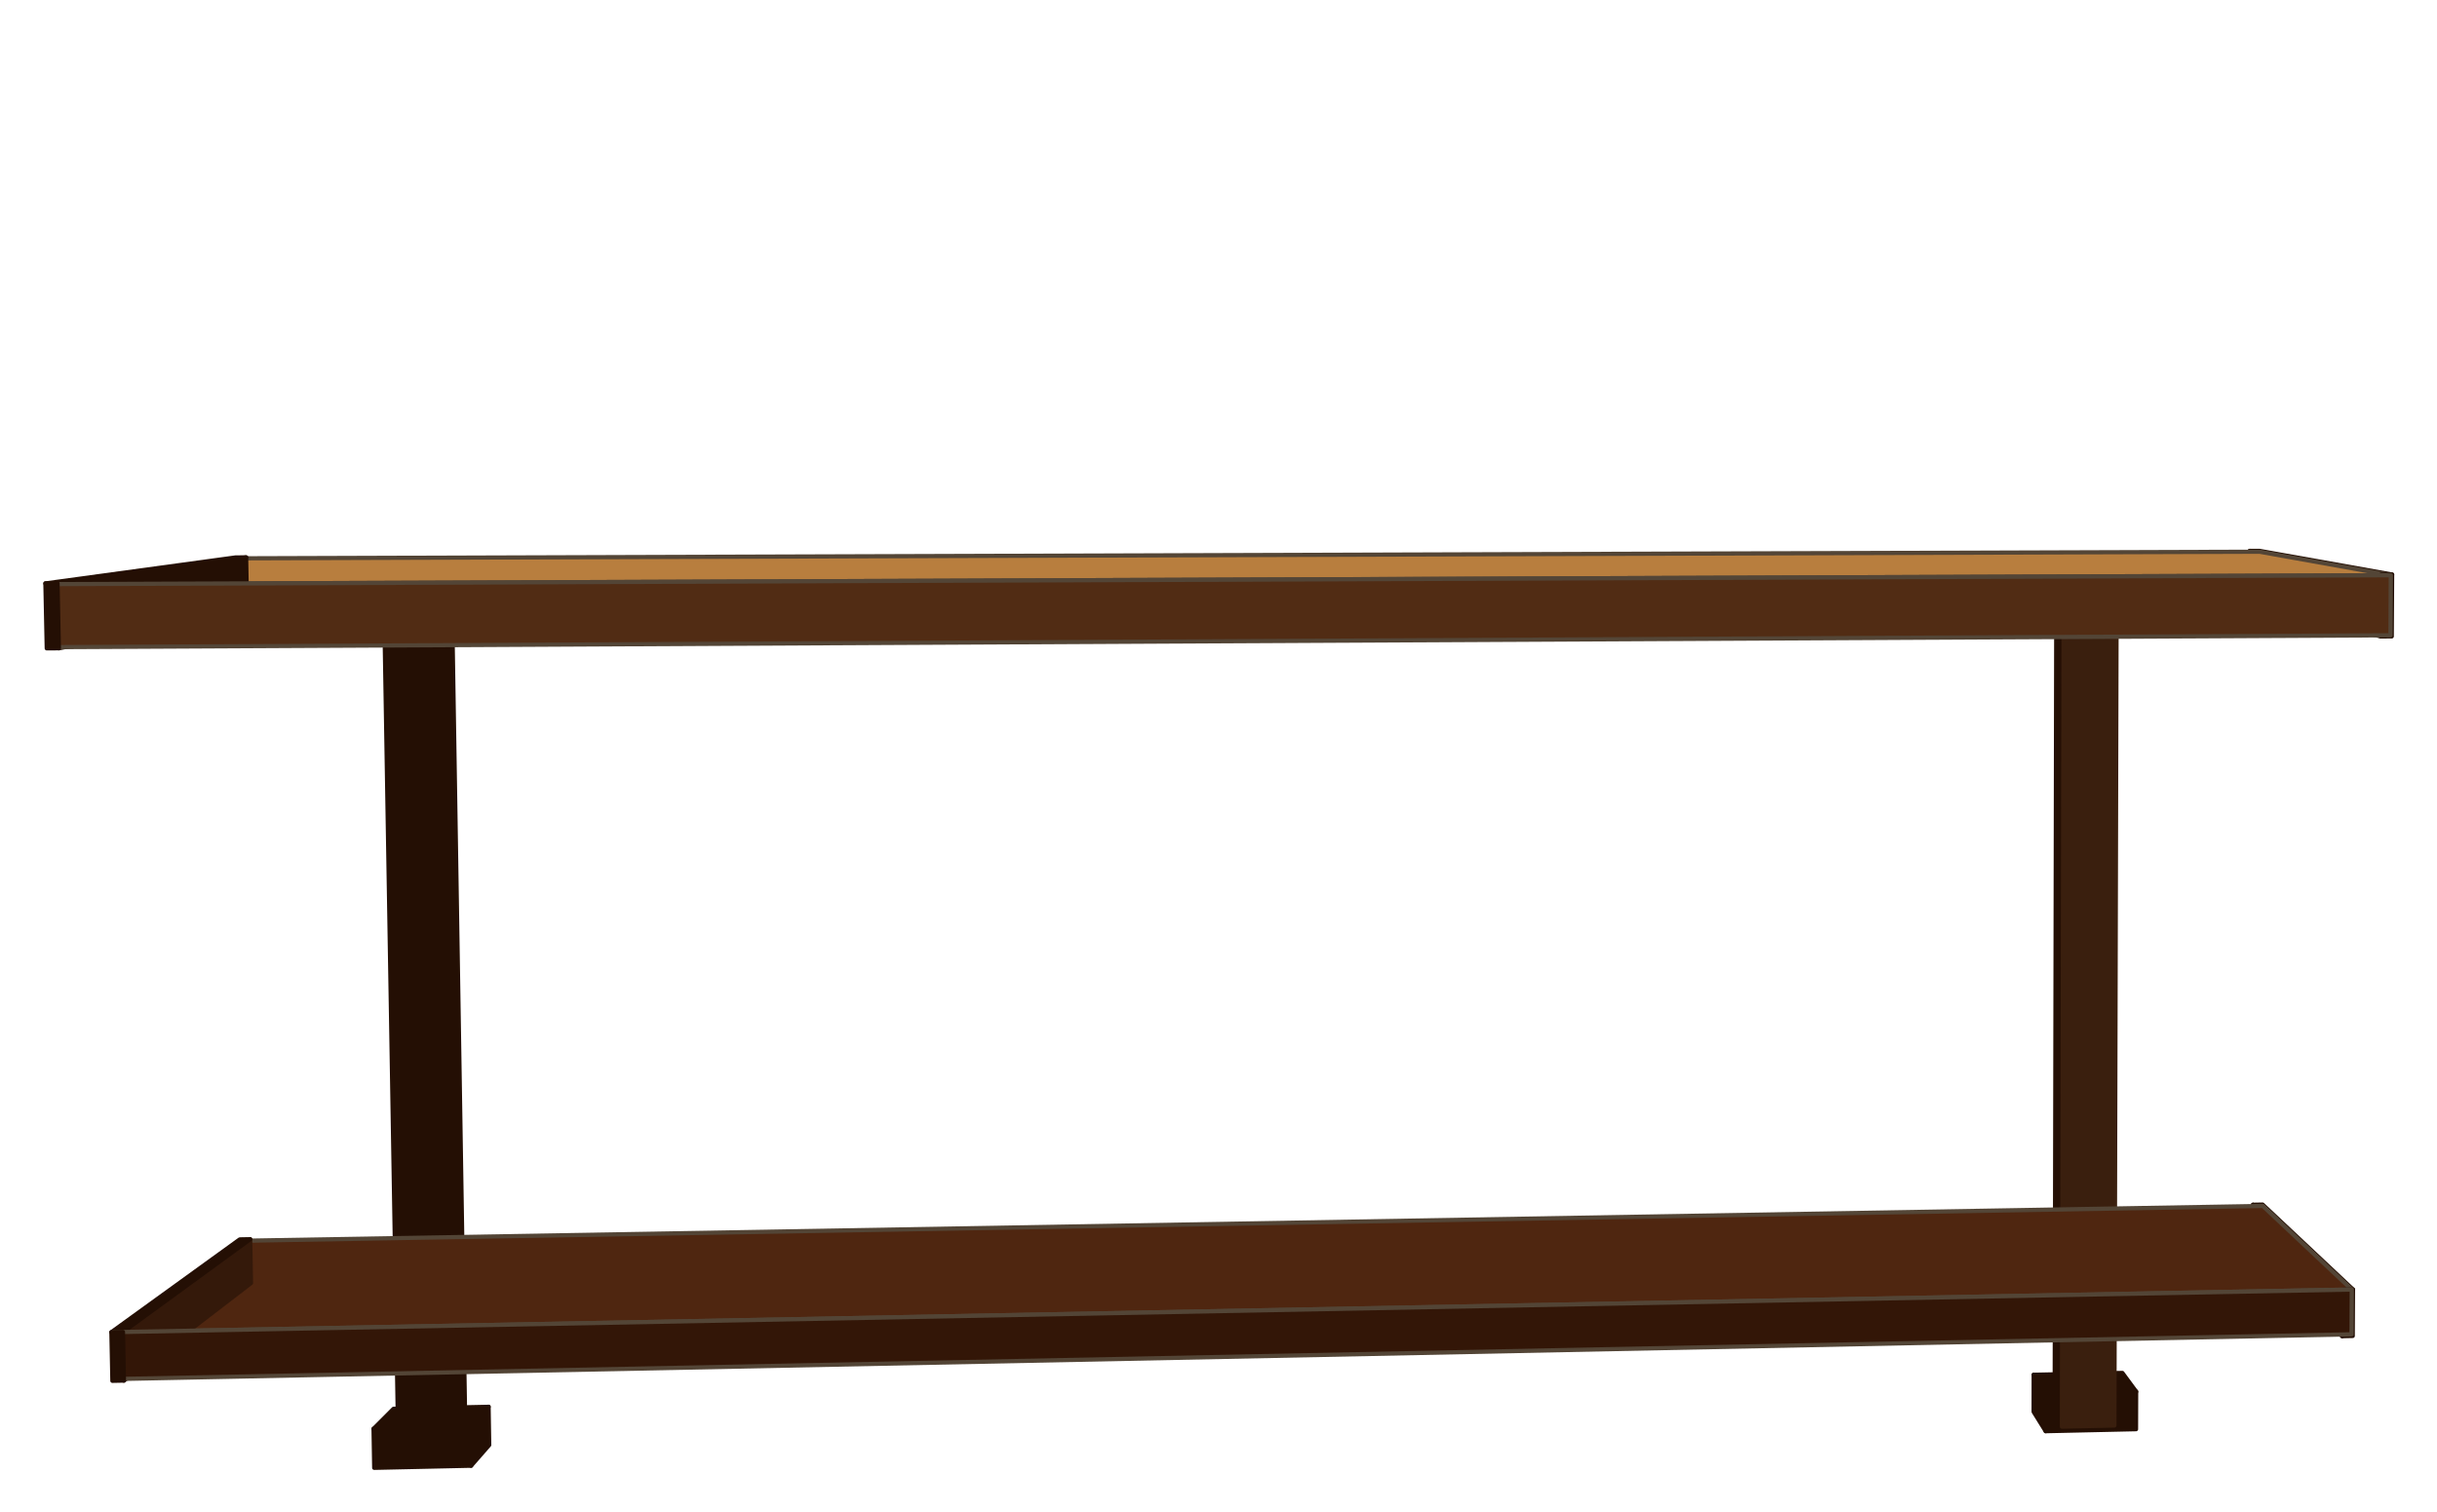
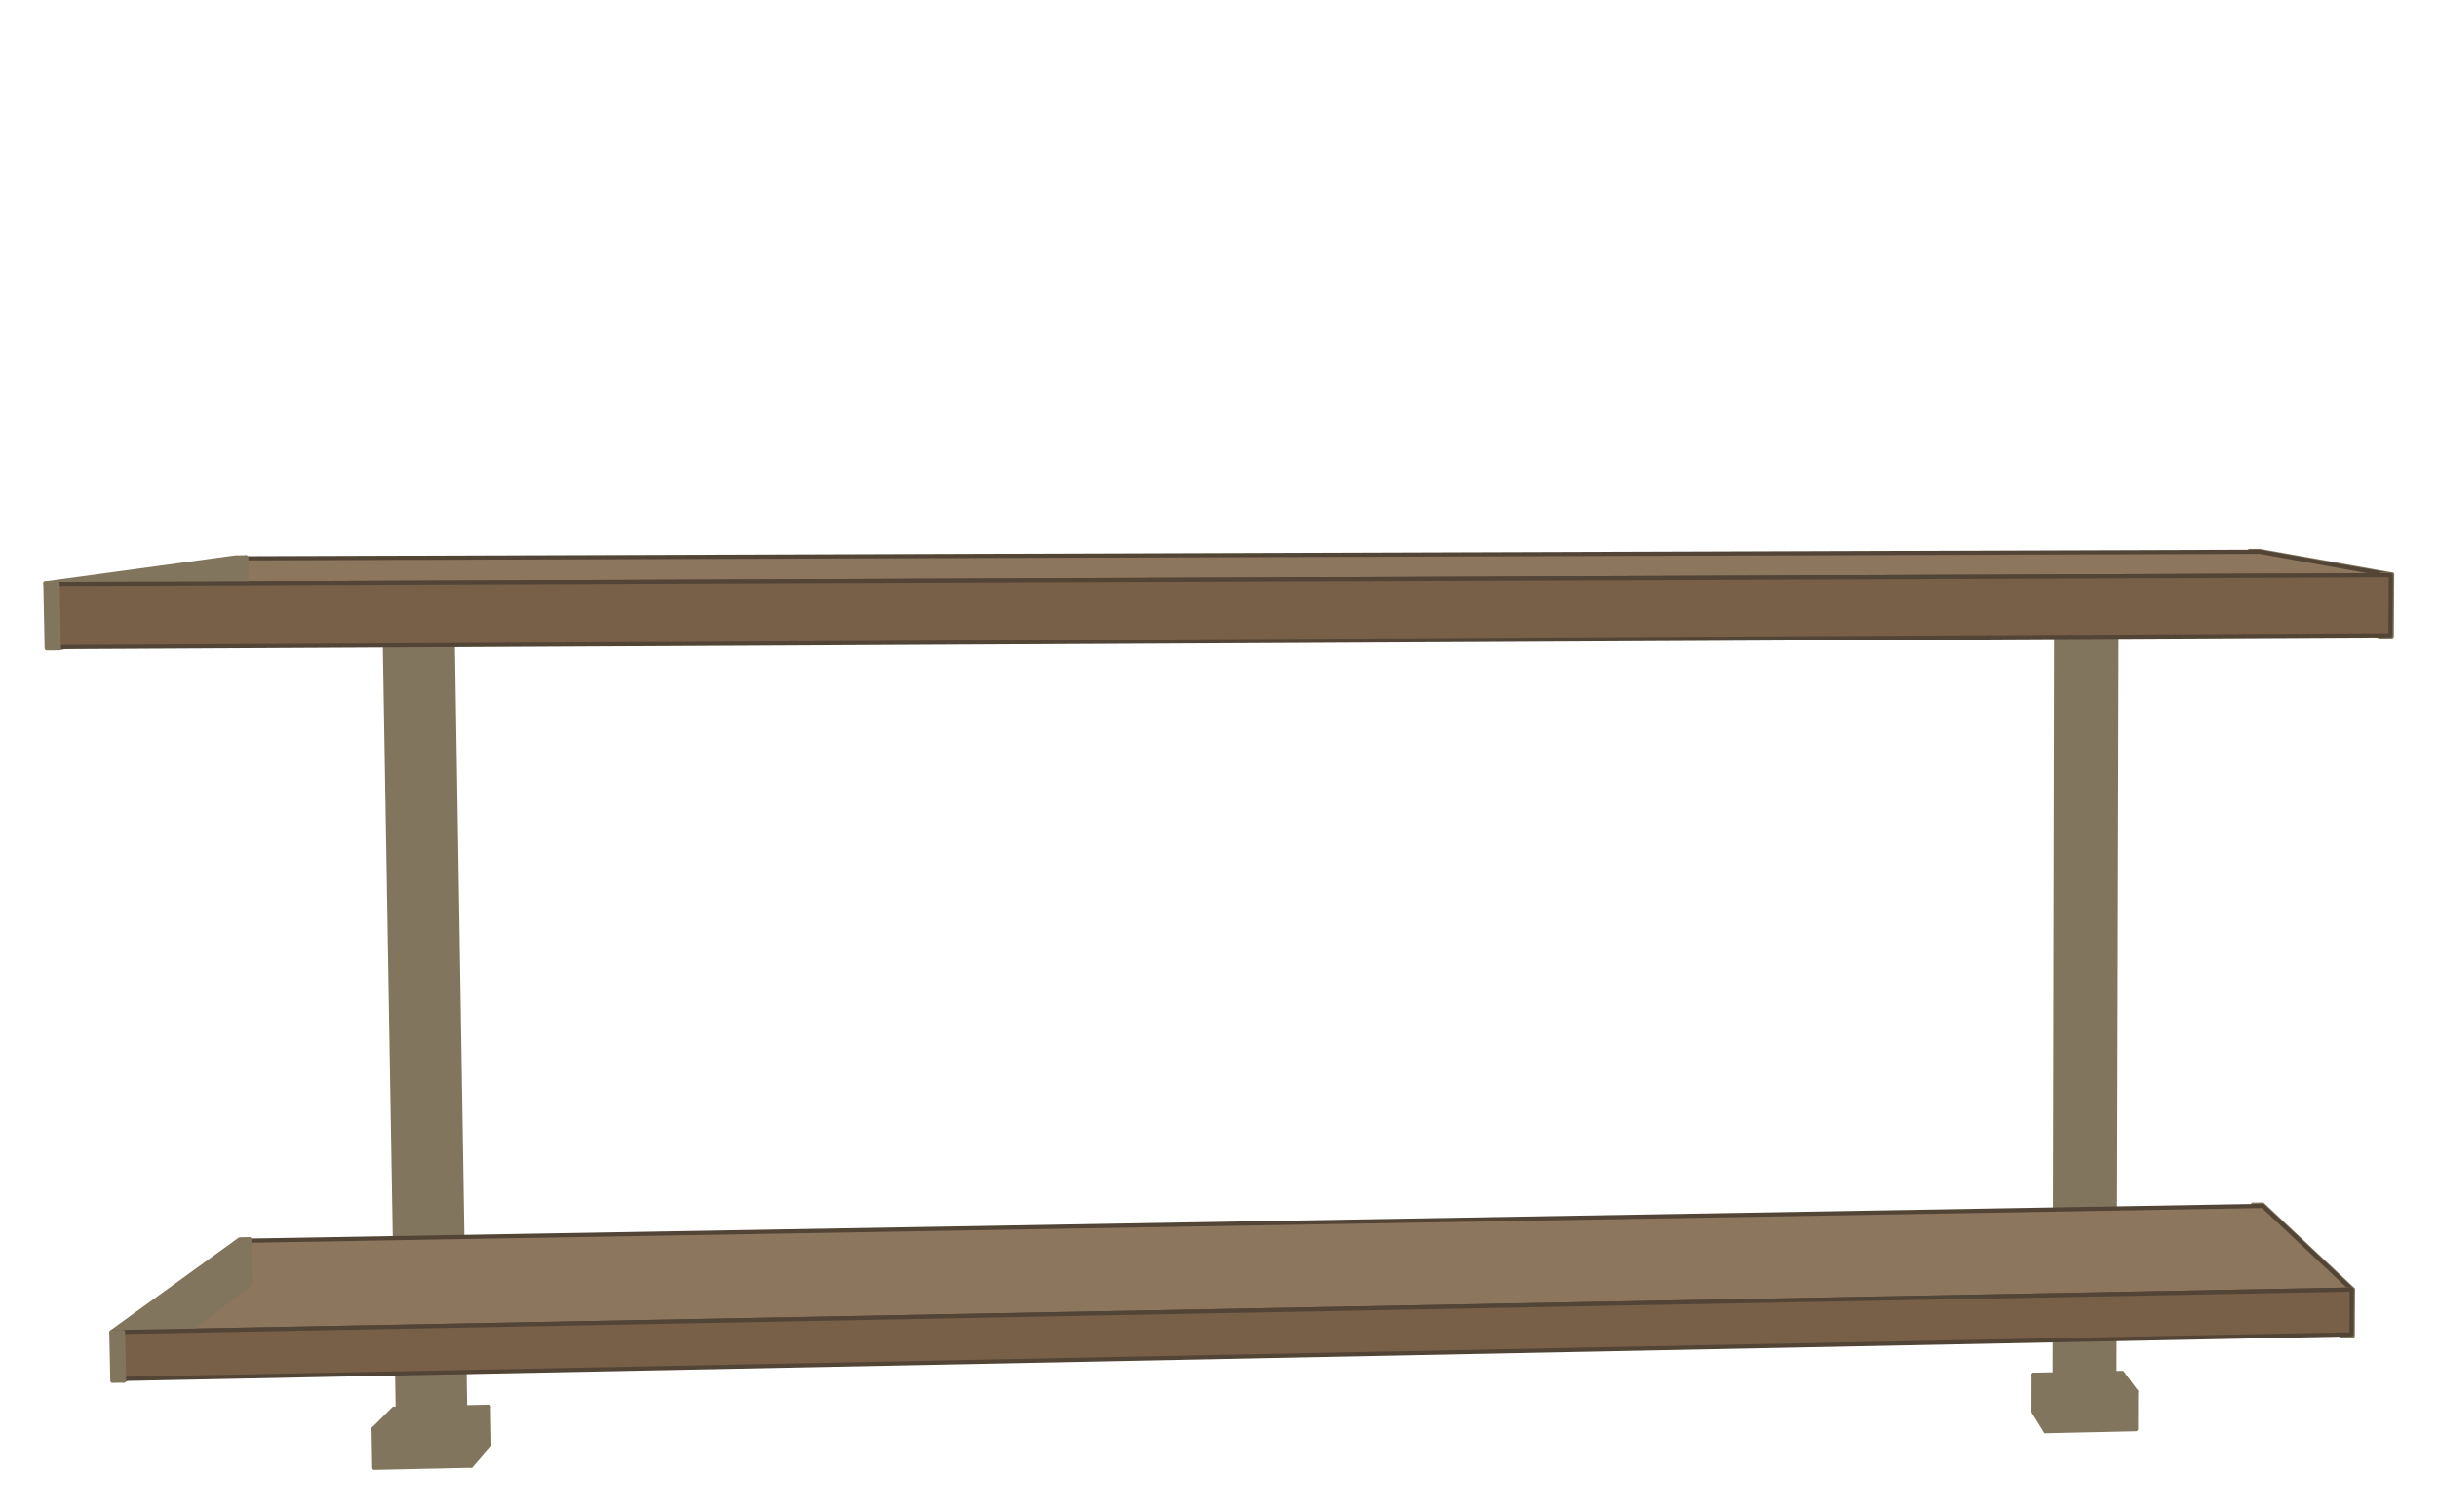
<svg xmlns="http://www.w3.org/2000/svg" viewBox="117 241 782 485" role="img" aria-label="Projects shelf illustration">
  <g data-part="shelf" style="--order:0">
-     <polygon points="769.58,682.12 773.45,688.13 802.46,687.52 798.04,681.53" fill="#240f04" stroke="#240f04" stroke-width="1.35" stroke-linejoin="round" />
-     <polygon points="769.56,693.99 773.43,700.22 773.45,688.13 769.58,682.12" fill="#240f04" stroke="#240f04" stroke-width="1.35" stroke-linejoin="round" />
-     <polygon points="772.35,642.7 775.62,647.08 799.79,646.63 796.14,642.27" fill="#240f04" stroke="#240f04" stroke-width="1.35" stroke-linejoin="round" />
-     <polygon points="772.32,657 775.59,661.6 775.62,647.08 772.35,642.7" fill="#240f04" stroke="#240f04" stroke-width="1.35" stroke-linejoin="round" />
-     <polygon points="776.31,695.14 778.64,698.77 779.2,427.95 776.85,427.29" fill="#240f04" stroke="#240f04" stroke-width="1.35" stroke-linejoin="round" />
-     <polygon points="776.85,427.29 779.2,427.95 796.21,427.88 793.67,427.22" fill="#240f04" stroke="#240f04" stroke-width="1.35" stroke-linejoin="round" />
-     <polygon points="775.59,661.6 799.75,661.13 799.79,646.63 775.62,647.08" fill="#240f04" stroke="#240f04" stroke-width="1.35" stroke-linejoin="round" />
-     <polygon points="773.43,700.22 802.42,699.58 802.46,687.52 773.45,688.13" fill="#240f04" stroke="#240f04" stroke-width="1.35" stroke-linejoin="round" />
-     <polygon points="778.64,698.77 795.48,698.4 796.21,427.88 779.2,427.95" fill="#3a1f0e" stroke="#3a1f0e" stroke-width="1.35" stroke-linejoin="round" />
-     <polygon points="273.98,704.65 273.78,692.4 267.96,698.81 268.17,711.3" fill="#240f04" stroke="#240f04" stroke-width="1.35" stroke-linejoin="round" />
-     <polygon points="243.3,693.03 236.87,699.47 267.96,698.81 273.78,692.4" fill="#240f04" stroke="#240f04" stroke-width="1.35" stroke-linejoin="round" />
-     <polygon points="270.34,666.57 270.11,651.8 265.2,656.48 265.44,671.48" fill="#240f04" stroke="#240f04" stroke-width="1.35" stroke-linejoin="round" />
-     <polygon points="244.63,652.27 239.29,656.95 265.2,656.48 270.11,651.8" fill="#240f04" stroke="#240f04" stroke-width="1.35" stroke-linejoin="round" />
-     <polygon points="839.91,641.07 868.58,669.73 868.66,654.82 839.96,627.57" fill="#240f04" stroke="#240f04" stroke-width="1.35" stroke-linejoin="round" />
-     <polygon points="839.96,627.57 868.66,654.82 872.04,654.76 843.03,627.51" fill="#240f04" stroke="#240f04" stroke-width="1.35" stroke-linejoin="round" />
-     <polygon points="266.42,706.15 261.96,429.28 258.41,429.99 262.96,710.03" fill="#240f04" stroke="#240f04" stroke-width="1.35" stroke-linejoin="round" />
-     <polygon points="243.93,429.35 240.17,430.06 258.41,429.99 261.96,429.28" fill="#240f04" stroke="#240f04" stroke-width="1.35" stroke-linejoin="round" />
-     <polygon points="239.55,671.98 265.44,671.48 265.2,656.48 239.29,656.95" fill="#240f04" stroke="#240f04" stroke-width="1.35" stroke-linejoin="round" />
-     <polygon points="237.08,711.98 268.17,711.3 267.96,698.81 236.87,699.47" fill="#240f04" stroke="#240f04" stroke-width="1.35" stroke-linejoin="round" />
-     <polygon points="244.9,710.43 262.96,710.03 258.41,429.99 240.17,430.06" fill="#240f04" stroke="#240f04" stroke-width="1.35" stroke-linejoin="round" />
-     <polygon points="838.86,434.94 880.96,445.21 881.07,425.37 838.93,417.76" fill="#240f04" stroke="#240f04" stroke-width="1.35" stroke-linejoin="round" />
-     <polygon points="838.93,417.76 881.07,425.37 884.6,425.36 842,417.75" fill="#240f04" stroke="#240f04" stroke-width="1.35" stroke-linejoin="round" />
-     <polygon points="193.77,639.14 153.27,668.45 871.65,654.77 843.12,627.95" fill="#4f2610" stroke="#534536" stroke-width="1.35" stroke-linejoin="round" />
-     <polygon points="192.47,420.15 132.14,428.43 884.18,425.58 842.09,418.03" fill="#b87e3e" stroke="#534536" stroke-width="1.35" stroke-linejoin="round" />
-     <polygon points="197.54,652.69 197.28,638.62 156.46,668.38 156.77,683.99" fill="#34190a" stroke="#34190a" stroke-width="1.35" stroke-linejoin="round" />
-     <polygon points="193.95,638.68 152.75,668.46 156.46,668.38 197.28,638.62" fill="#240f04" stroke="#240f04" stroke-width="1.35" stroke-linejoin="round" />
-     <polygon points="868.58,669.73 871.96,669.66 872.04,654.76 868.66,654.82" fill="#240f04" stroke="#240f04" stroke-width="1.35" stroke-linejoin="round" />
-     <polygon points="196.31,437.77 195.98,419.85 135.46,428.18 135.89,449.01" fill="#240f04" stroke="#240f04" stroke-width="1.35" stroke-linejoin="round" />
-     <polygon points="192.64,419.86 131.57,428.2 135.46,428.18 195.98,419.85" fill="#240f04" stroke="#240f04" stroke-width="1.35" stroke-linejoin="round" />
-     <polygon points="153.57,683.5 871.57,669.14 871.65,654.77 153.27,668.45" fill="#331607" stroke="#534536" stroke-width="1.35" stroke-linejoin="round" />
-     <polygon points="880.96,445.21 884.48,445.19 884.6,425.36 881.07,425.37" fill="#240f04" stroke="#240f04" stroke-width="1.35" stroke-linejoin="round" />
-     <polygon points="153.06,684.06 156.77,683.99 156.46,668.38 152.75,668.46" fill="#240f04" stroke="#240f04" stroke-width="1.35" stroke-linejoin="round" />
-     <polygon points="132.55,448.66 884.07,444.85 884.18,425.58 132.14,428.43" fill="#512c14" stroke="#534536" stroke-width="1.35" stroke-linejoin="round" />
-     <polygon points="132,449.03 135.89,449.01 135.46,428.18 131.57,428.2" fill="#240f04" stroke="#240f04" stroke-width="1.35" stroke-linejoin="round" />
+     <polygon points="769.58,682.12 773.45,688.13 802.46,687.52 798.04,681.53" fill="#82755e" stroke="#82755e" stroke-width="1.35" stroke-linejoin="round" />
+     <polygon points="769.56,693.99 773.43,700.22 773.45,688.13 769.58,682.12" fill="#82755e" stroke="#82755e" stroke-width="1.35" stroke-linejoin="round" />
+     <polygon points="772.35,642.7 775.62,647.08 799.79,646.63 796.14,642.27" fill="#82755e" stroke="#82755e" stroke-width="1.35" stroke-linejoin="round" />
+     <polygon points="772.32,657 775.59,661.6 775.62,647.08 772.35,642.7" fill="#82755e" stroke="#82755e" stroke-width="1.35" stroke-linejoin="round" />
+     <polygon points="776.31,695.14 778.64,698.77 779.2,427.95 776.85,427.29" fill="#82755e" stroke="#82755e" stroke-width="1.35" stroke-linejoin="round" />
+     <polygon points="776.85,427.29 779.2,427.95 796.21,427.88 793.67,427.22" fill="#82755e" stroke="#82755e" stroke-width="1.35" stroke-linejoin="round" />
+     <polygon points="775.59,661.6 799.75,661.13 799.79,646.63 775.62,647.08" fill="#82755e" stroke="#82755e" stroke-width="1.35" stroke-linejoin="round" />
+     <polygon points="773.43,700.22 802.42,699.58 802.46,687.52 773.45,688.13" fill="#82755e" stroke="#82755e" stroke-width="1.35" stroke-linejoin="round" />
+     <polygon points="778.64,698.77 795.48,698.4 796.21,427.88 779.2,427.95" fill="#82755e" stroke="#82755e" stroke-width="1.35" stroke-linejoin="round" />
+     <polygon points="273.98,704.65 273.78,692.4 267.96,698.81 268.17,711.3" fill="#82755e" stroke="#82755e" stroke-width="1.35" stroke-linejoin="round" />
+     <polygon points="243.3,693.03 236.87,699.47 267.96,698.81 273.78,692.4" fill="#82755e" stroke="#82755e" stroke-width="1.35" stroke-linejoin="round" />
+     <polygon points="270.34,666.57 270.11,651.8 265.2,656.48 265.44,671.48" fill="#82755e" stroke="#82755e" stroke-width="1.35" stroke-linejoin="round" />
+     <polygon points="244.63,652.27 239.29,656.95 265.2,656.48 270.11,651.8" fill="#82755e" stroke="#82755e" stroke-width="1.35" stroke-linejoin="round" />
+     <polygon points="839.91,641.07 868.58,669.73 868.66,654.82 839.96,627.57" fill="#82755e" stroke="#82755e" stroke-width="1.35" stroke-linejoin="round" />
+     <polygon points="839.96,627.57 868.66,654.82 872.04,654.76 843.03,627.51" fill="#82755e" stroke="#82755e" stroke-width="1.35" stroke-linejoin="round" />
+     <polygon points="266.42,706.15 261.96,429.28 258.41,429.99 262.96,710.03" fill="#82755e" stroke="#82755e" stroke-width="1.35" stroke-linejoin="round" />
+     <polygon points="243.93,429.35 240.17,430.06 258.41,429.99 261.96,429.28" fill="#82755e" stroke="#82755e" stroke-width="1.35" stroke-linejoin="round" />
+     <polygon points="239.55,671.98 265.44,671.48 265.2,656.48 239.29,656.95" fill="#82755e" stroke="#82755e" stroke-width="1.35" stroke-linejoin="round" />
+     <polygon points="237.08,711.98 268.17,711.3 267.96,698.81 236.87,699.47" fill="#82755e" stroke="#82755e" stroke-width="1.35" stroke-linejoin="round" />
+     <polygon points="244.9,710.43 262.96,710.03 258.41,429.99 240.17,430.06" fill="#82755e" stroke="#82755e" stroke-width="1.35" stroke-linejoin="round" />
+     <polygon points="838.86,434.94 880.96,445.21 881.07,425.37 838.93,417.76" fill="#82755e" stroke="#82755e" stroke-width="1.35" stroke-linejoin="round" />
+     <polygon points="838.93,417.76 881.07,425.37 884.6,425.36 842,417.75" fill="#82755e" stroke="#82755e" stroke-width="1.35" stroke-linejoin="round" />
+     <polygon points="193.77,639.14 153.27,668.45 871.65,654.77 843.12,627.95" fill="#8d765e" stroke="#534536" stroke-width="1.35" stroke-linejoin="round" />
+     <polygon points="192.47,420.15 132.14,428.43 884.18,425.58 842.09,418.03" fill="#8d765e" stroke="#534536" stroke-width="1.35" stroke-linejoin="round" />
+     <polygon points="197.54,652.69 197.28,638.62 156.46,668.38 156.77,683.99" fill="#82755e" stroke="#82755e" stroke-width="1.35" stroke-linejoin="round" />
+     <polygon points="193.95,638.68 152.75,668.46 156.46,668.38 197.28,638.62" fill="#82755e" stroke="#82755e" stroke-width="1.35" stroke-linejoin="round" />
+     <polygon points="868.58,669.73 871.96,669.66 872.04,654.76 868.66,654.82" fill="#82755e" stroke="#82755e" stroke-width="1.35" stroke-linejoin="round" />
+     <polygon points="196.31,437.77 195.98,419.85 135.46,428.18 135.89,449.01" fill="#82755e" stroke="#82755e" stroke-width="1.35" stroke-linejoin="round" />
+     <polygon points="192.64,419.86 131.57,428.2 135.46,428.18 195.98,419.85" fill="#82755e" stroke="#82755e" stroke-width="1.35" stroke-linejoin="round" />
+     <polygon points="153.57,683.5 871.57,669.14 871.65,654.77 153.27,668.45" fill="#786048" stroke="#534536" stroke-width="1.35" stroke-linejoin="round" />
+     <polygon points="880.96,445.21 884.48,445.19 884.6,425.36 881.07,425.37" fill="#82755e" stroke="#82755e" stroke-width="1.35" stroke-linejoin="round" />
+     <polygon points="153.06,684.06 156.77,683.99 156.46,668.38 152.75,668.46" fill="#82755e" stroke="#82755e" stroke-width="1.35" stroke-linejoin="round" />
+     <polygon points="132.55,448.66 884.07,444.85 884.18,425.58 132.14,428.43" fill="#786048" stroke="#534536" stroke-width="1.35" stroke-linejoin="round" />
+     <polygon points="132,449.03 135.89,449.01 135.46,428.18 131.57,428.2" fill="#82755e" stroke="#82755e" stroke-width="1.35" stroke-linejoin="round" />
  </g>
</svg>
